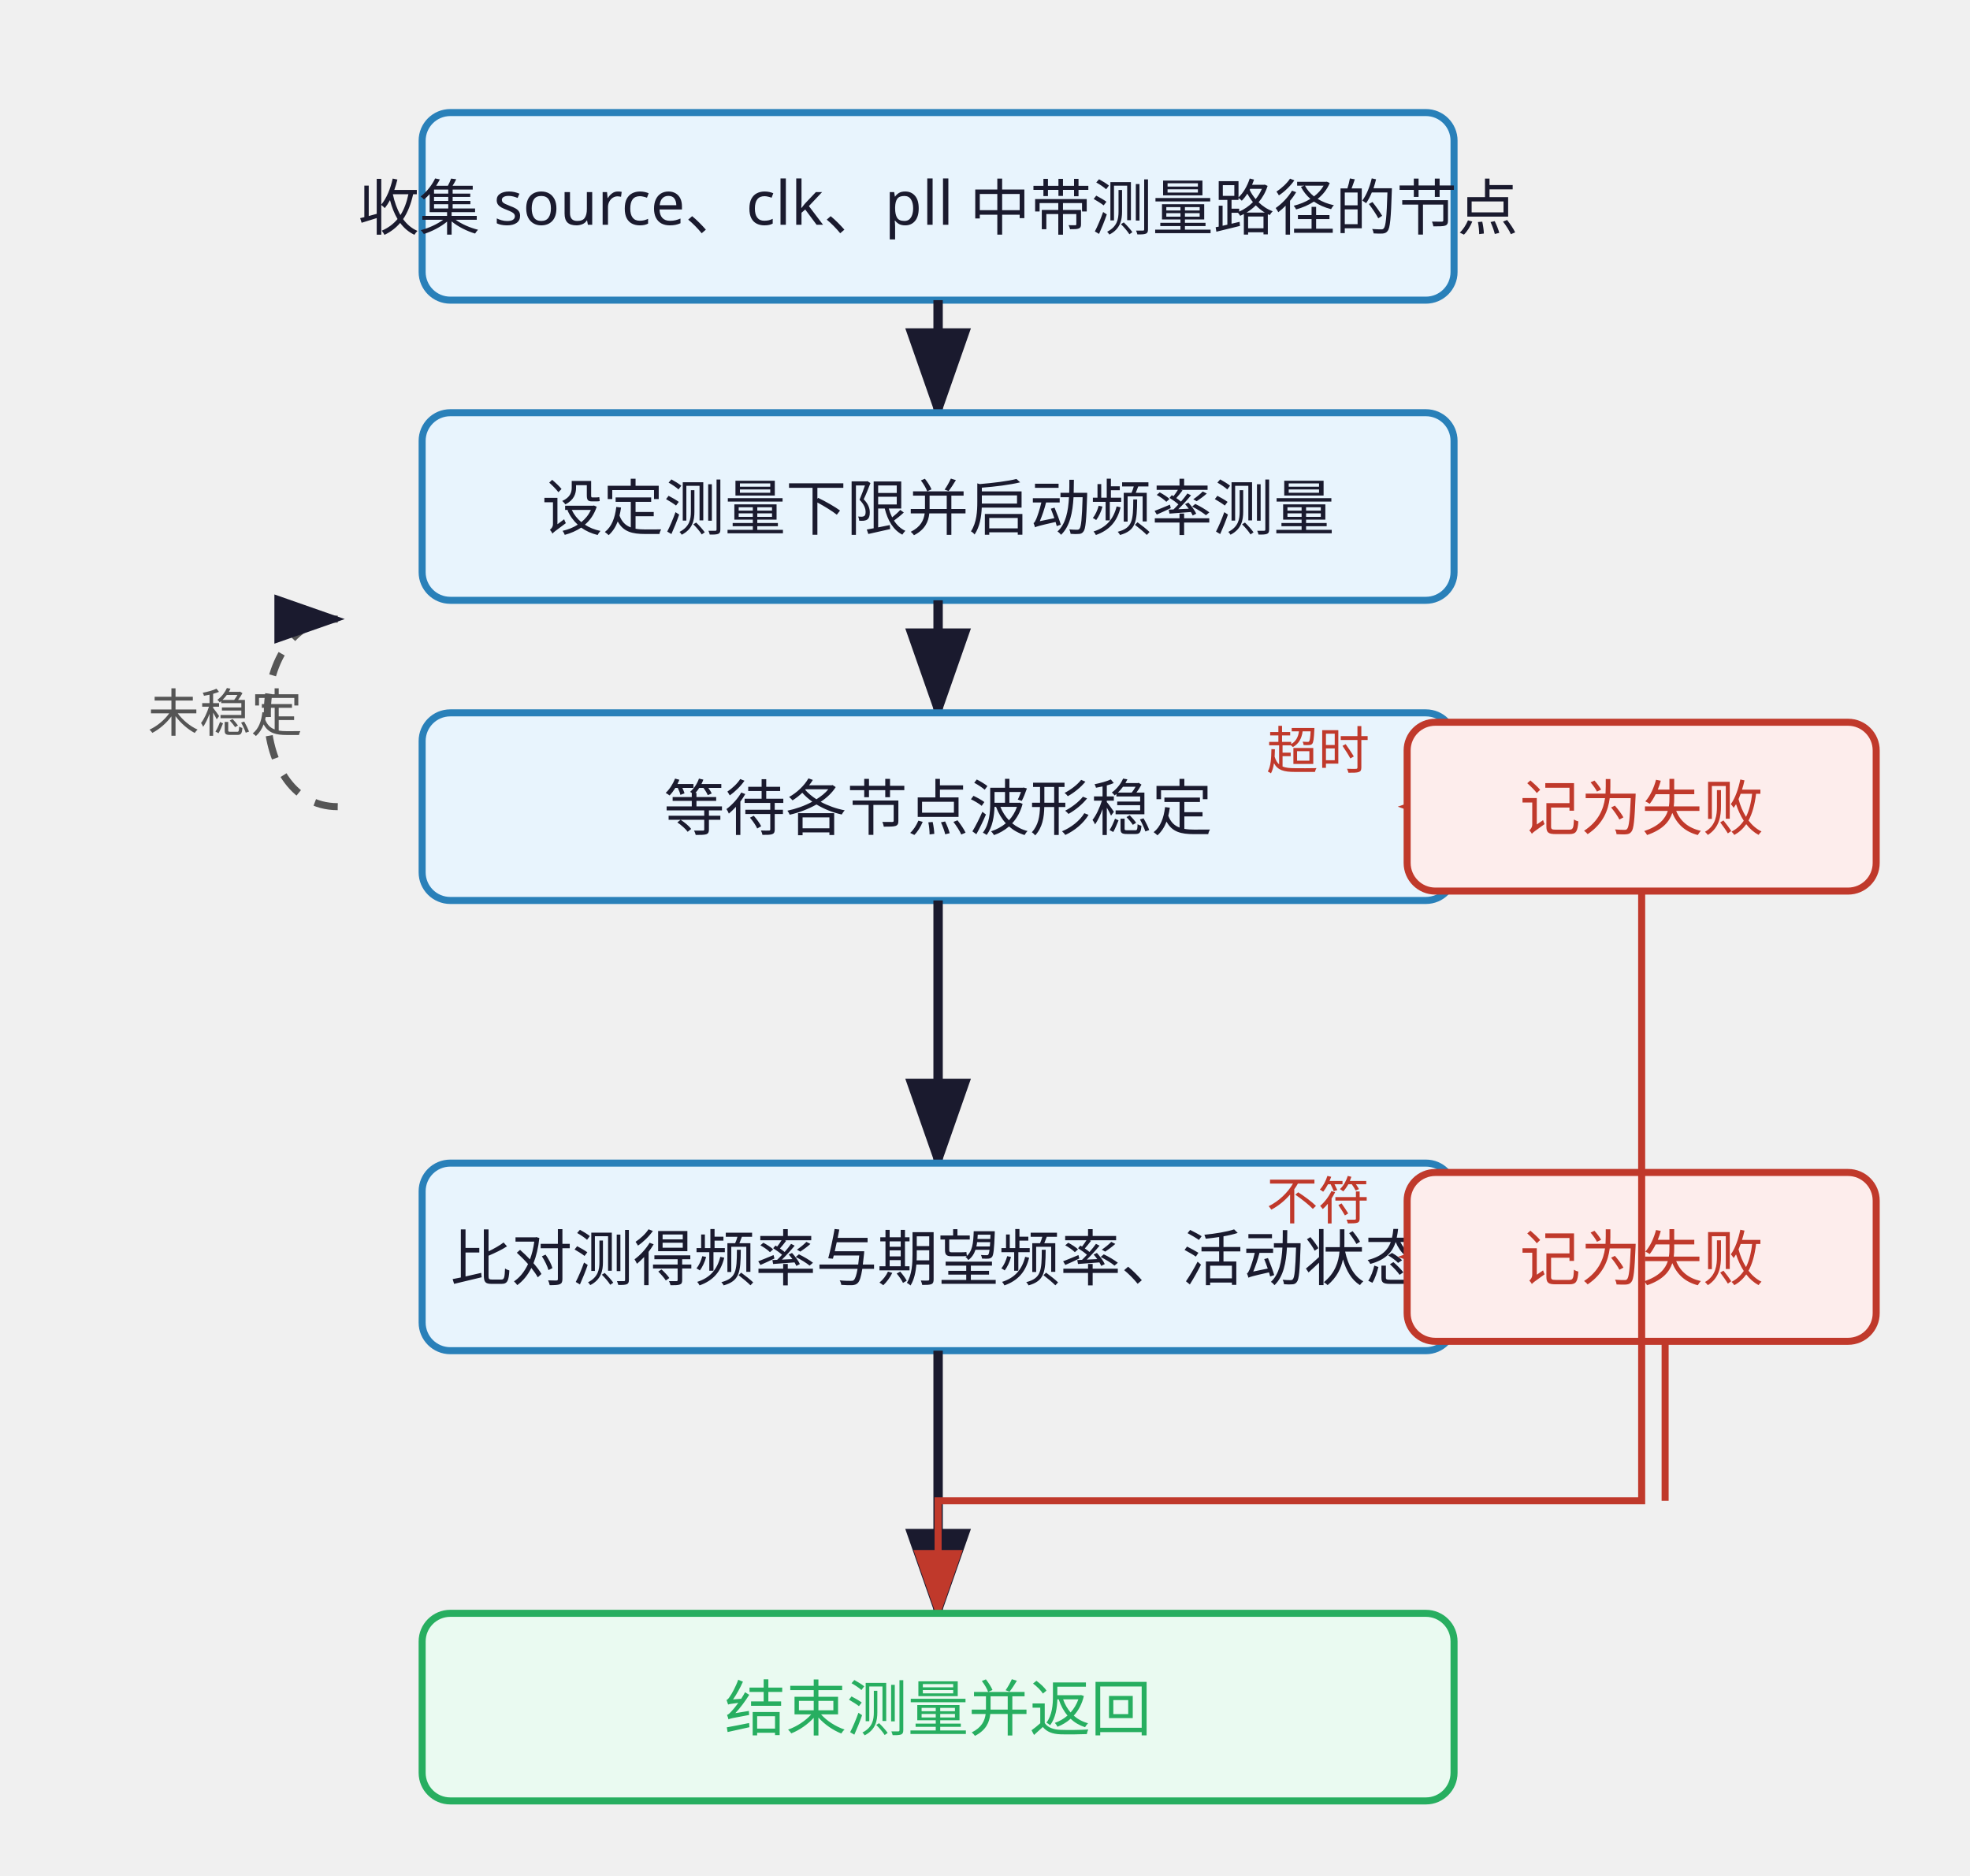
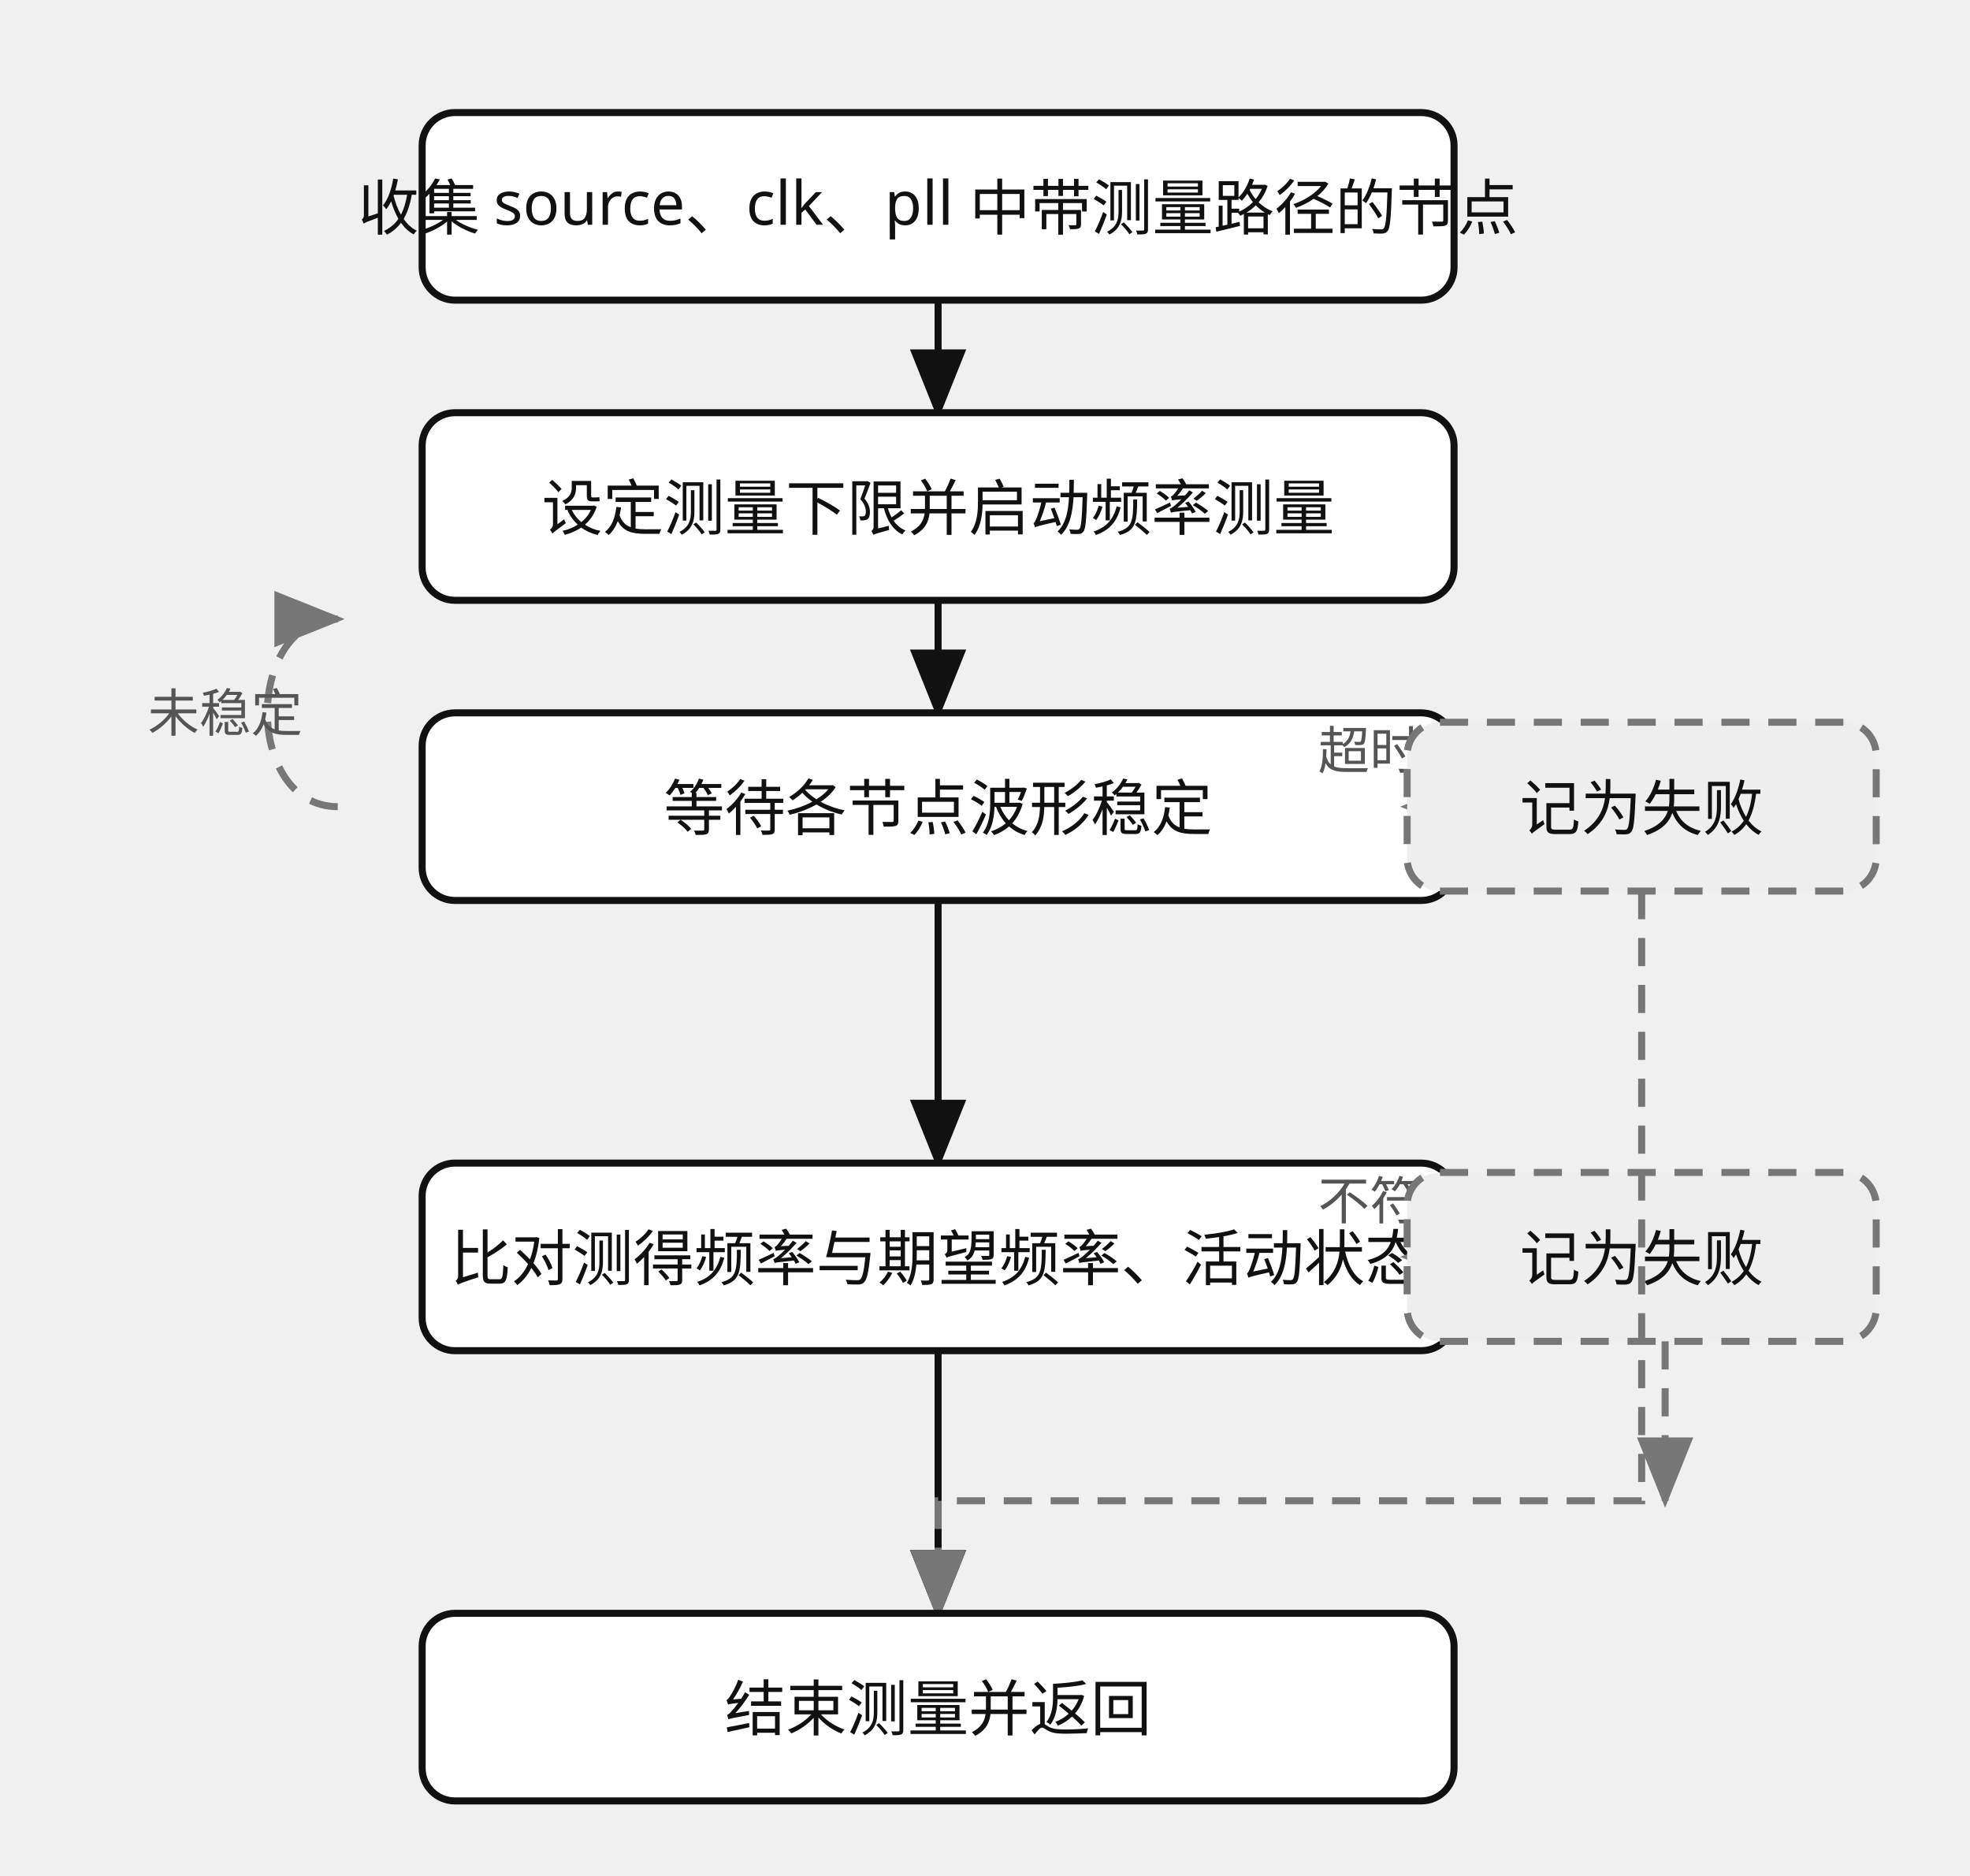
- <svg xmlns="http://www.w3.org/2000/svg" version="1.1" width="420px" height="400px" viewBox="0 0 420 400" content="&lt;mxfile host=&quot;app.diagrams.net&quot; agent=&quot;templates&quot; version=&quot;24.0.0&quot;&gt;   &lt;diagram id=&quot;check-freq-flow&quot; name=&quot;Page-1&quot;&gt;     &lt;mxGraphModel dx=&quot;900&quot; dy=&quot;600&quot; grid=&quot;1&quot; gridSize=&quot;10&quot; guides=&quot;1&quot; tooltips=&quot;1&quot; connect=&quot;1&quot; arrows=&quot;1&quot; fold=&quot;1&quot; page=&quot;1&quot; pageScale=&quot;1&quot; pageWidth=&quot;420&quot; pageHeight=&quot;400&quot; math=&quot;0&quot; shadow=&quot;0&quot; background=&quot;none&quot;&gt;       &lt;root&gt;         &lt;mxCell id=&quot;0&quot;/&gt;         &lt;mxCell id=&quot;1&quot; parent=&quot;0&quot;/&gt;         &lt;mxCell id=&quot;n1&quot; value=&quot;收集 source、clk、pll 中带测量路径的节点&quot; style=&quot;rounded=1;whiteSpace=wrap;html=1;fillColor=#e8f4fd;strokeColor=#2980b9;align=center;verticalAlign=middle;&quot; vertex=&quot;1&quot; parent=&quot;1&quot;&gt;           &lt;mxGeometry x=&quot;90&quot; y=&quot;24&quot; width=&quot;220&quot; height=&quot;40&quot; as=&quot;geometry&quot;/&gt;         &lt;/mxCell&gt;         &lt;mxCell id=&quot;n2&quot; value=&quot;设定测量下限并启动频率测量&quot; style=&quot;rounded=1;whiteSpace=wrap;html=1;fillColor=#e8f4fd;strokeColor=#2980b9;align=center;verticalAlign=middle;&quot; vertex=&quot;1&quot; parent=&quot;1&quot;&gt;           &lt;mxGeometry x=&quot;90&quot; y=&quot;88&quot; width=&quot;220&quot; height=&quot;40&quot; as=&quot;geometry&quot;/&gt;         &lt;/mxCell&gt;         &lt;mxCell id=&quot;n3&quot; value=&quot;等待各节点波形稳定&quot; style=&quot;rounded=1;whiteSpace=wrap;html=1;fillColor=#e8f4fd;strokeColor=#2980b9;align=center;verticalAlign=middle;&quot; vertex=&quot;1&quot; parent=&quot;1&quot;&gt;           &lt;mxGeometry x=&quot;90&quot; y=&quot;152&quot; width=&quot;220&quot; height=&quot;40&quot; as=&quot;geometry&quot;/&gt;         &lt;/mxCell&gt;         &lt;mxCell id=&quot;n4&quot; value=&quot;比对测得频率与期望频率、活动状态&quot; style=&quot;rounded=1;whiteSpace=wrap;html=1;fillColor=#e8f4fd;strokeColor=#2980b9;align=center;verticalAlign=middle;&quot; vertex=&quot;1&quot; parent=&quot;1&quot;&gt;           &lt;mxGeometry x=&quot;90&quot; y=&quot;248&quot; width=&quot;220&quot; height=&quot;40&quot; as=&quot;geometry&quot;/&gt;         &lt;/mxCell&gt;         &lt;mxCell id=&quot;n5&quot; value=&quot;结束测量并返回&quot; style=&quot;rounded=1;whiteSpace=wrap;html=1;fillColor=#eafaf1;strokeColor=#27ae60;align=center;verticalAlign=middle;&quot; vertex=&quot;1&quot; parent=&quot;1&quot;&gt;           &lt;mxGeometry x=&quot;90&quot; y=&quot;344&quot; width=&quot;220&quot; height=&quot;40&quot; as=&quot;geometry&quot;/&gt;         &lt;/mxCell&gt;         &lt;mxCell id=&quot;b_timeout&quot; value=&quot;记为失败&quot; style=&quot;rounded=1;whiteSpace=wrap;html=1;fillColor=#fdedec;strokeColor=#c0392b;align=center;verticalAlign=middle;&quot; vertex=&quot;1&quot; parent=&quot;1&quot;&gt;           &lt;mxGeometry x=&quot;300&quot; y=&quot;154&quot; width=&quot;100&quot; height=&quot;36&quot; as=&quot;geometry&quot;/&gt;         &lt;/mxCell&gt;         &lt;mxCell id=&quot;b_fail&quot; value=&quot;记为失败&quot; style=&quot;rounded=1;whiteSpace=wrap;html=1;fillColor=#fdedec;strokeColor=#c0392b;align=center;verticalAlign=middle;&quot; vertex=&quot;1&quot; parent=&quot;1&quot;&gt;           &lt;mxGeometry x=&quot;300&quot; y=&quot;250&quot; width=&quot;100&quot; height=&quot;36&quot; as=&quot;geometry&quot;/&gt;         &lt;/mxCell&gt;         &lt;mxCell id=&quot;e1&quot; style=&quot;edgeStyle=none;rounded=0;orthogonalLoop=1;jettySize=auto;html=1;endArrow=classic;endFill=1;strokeColor=#1a1a2e;fontSize=11;&quot; edge=&quot;1&quot; parent=&quot;1&quot; source=&quot;n1&quot; target=&quot;n2&quot;&gt;           &lt;mxGeometry relative=&quot;1&quot; as=&quot;geometry&quot;/&gt;         &lt;/mxCell&gt;         &lt;mxCell id=&quot;e2&quot; style=&quot;edgeStyle=none;rounded=0;orthogonalLoop=1;jettySize=auto;html=1;endArrow=classic;endFill=1;strokeColor=#1a1a2e;fontSize=11;&quot; edge=&quot;1&quot; parent=&quot;1&quot; source=&quot;n2&quot; target=&quot;n3&quot;&gt;           &lt;mxGeometry relative=&quot;1&quot; as=&quot;geometry&quot;/&gt;         &lt;/mxCell&gt;         &lt;mxCell id=&quot;e3&quot; style=&quot;edgeStyle=none;rounded=0;orthogonalLoop=1;jettySize=auto;html=1;endArrow=classic;endFill=1;strokeColor=#1a1a2e;fontSize=11;&quot; edge=&quot;1&quot; parent=&quot;1&quot; source=&quot;n3&quot; target=&quot;n4&quot;&gt;           &lt;mxGeometry relative=&quot;1&quot; as=&quot;geometry&quot;/&gt;         &lt;/mxCell&gt;         &lt;mxCell id=&quot;e4&quot; style=&quot;edgeStyle=none;rounded=0;orthogonalLoop=1;jettySize=auto;html=1;endArrow=classic;endFill=1;strokeColor=#1a1a2e;fontSize=11;&quot; edge=&quot;1&quot; parent=&quot;1&quot; source=&quot;n4&quot; target=&quot;n5&quot;&gt;           &lt;mxGeometry relative=&quot;1&quot; as=&quot;geometry&quot;/&gt;         &lt;/mxCell&gt;         &lt;mxCell id=&quot;e5&quot; value=&quot;超时&quot; style=&quot;edgeStyle=none;rounded=0;orthogonalLoop=1;jettySize=auto;html=1;endArrow=classic;endFill=1;strokeColor=#c0392b;fontSize=11;fontColor=#c0392b;&quot; edge=&quot;1&quot; parent=&quot;1&quot; source=&quot;n3&quot; target=&quot;b_timeout&quot;&gt;           &lt;mxGeometry relative=&quot;1&quot; as=&quot;geometry&quot;/&gt;         &lt;/mxCell&gt;         &lt;mxCell id=&quot;e6&quot; value=&quot;不符&quot; style=&quot;edgeStyle=none;rounded=0;orthogonalLoop=1;jettySize=auto;html=1;endArrow=classic;endFill=1;strokeColor=#c0392b;fontSize=11;fontColor=#c0392b;&quot; edge=&quot;1&quot; parent=&quot;1&quot; source=&quot;n4&quot; target=&quot;b_fail&quot;&gt;           &lt;mxGeometry relative=&quot;1&quot; as=&quot;geometry&quot;/&gt;         &lt;/mxCell&gt;         &lt;mxCell id=&quot;e7&quot; style=&quot;edgeStyle=none;rounded=0;orthogonalLoop=1;jettySize=auto;html=1;endArrow=classic;endFill=1;strokeColor=#c0392b;fontSize=11;&quot; edge=&quot;1&quot; parent=&quot;1&quot; source=&quot;b_timeout&quot; target=&quot;n5&quot;&gt;           &lt;mxGeometry relative=&quot;1&quot; as=&quot;geometry&quot;/&gt;         &lt;/mxCell&gt;         &lt;mxCell id=&quot;e8&quot; style=&quot;edgeStyle=none;rounded=0;orthogonalLoop=1;jettySize=auto;html=1;endArrow=classic;endFill=1;strokeColor=#c0392b;fontSize=11;&quot; edge=&quot;1&quot; parent=&quot;1&quot; source=&quot;b_fail&quot; target=&quot;n5&quot;&gt;           &lt;mxGeometry relative=&quot;1&quot; as=&quot;geometry&quot;/&gt;         &lt;/mxCell&gt;         &lt;mxCell id=&quot;e9&quot; value=&quot;未稳定&quot; style=&quot;edgeStyle=none;rounded=0;orthogonalLoop=1;jettySize=auto;html=1;endArrow=classic;endFill=1;strokeColor=#555555;fontSize=11;dashed=1;fontColor=#555555;&quot; edge=&quot;1&quot; parent=&quot;1&quot; source=&quot;n3&quot; target=&quot;n3&quot;&gt;           &lt;mxGeometry relative=&quot;1&quot; as=&quot;geometry&quot;/&gt;         &lt;/mxCell&gt;       &lt;/root&gt;     &lt;/mxGraphModel&gt;   &lt;/diagram&gt; &lt;/mxfile&gt;" style="background-color: transparent; background-color: transparent;">
+ <svg xmlns="http://www.w3.org/2000/svg" version="1.1" width="420px" height="400px" viewBox="0 0 420 400" xml:lang="zh-CN" content="&lt;mxfile host=&quot;app.diagrams.net&quot; agent=&quot;templates&quot; version=&quot;24.0.0&quot;&gt;&lt;diagram id=&quot;check-freq-flow&quot; name=&quot;Page-1&quot;&gt;&lt;mxGraphModel dx=&quot;900&quot; dy=&quot;600&quot; grid=&quot;1&quot; gridSize=&quot;10&quot; guides=&quot;1&quot; tooltips=&quot;1&quot; connect=&quot;1&quot; arrows=&quot;1&quot; fold=&quot;1&quot; page=&quot;1&quot; pageScale=&quot;1&quot; pageWidth=&quot;420&quot; pageHeight=&quot;400&quot; math=&quot;0&quot; shadow=&quot;0&quot; background=&quot;none&quot;&gt;&lt;root&gt;&lt;mxCell id=&quot;0&quot;/&gt;&lt;mxCell id=&quot;1&quot; parent=&quot;0&quot;/&gt;&lt;mxCell id=&quot;n1&quot; value=&quot;收集 source、clk、pll 中带测量路径的节点&quot; style=&quot;rounded=1;whiteSpace=wrap;html=1;fillColor=#ffffff;strokeColor=#111111;strokeWidth=1.5;fontSize=13;fontColor=#111111;arcSize=8;align=center;verticalAlign=middle;&quot; vertex=&quot;1&quot; parent=&quot;1&quot;&gt;&lt;mxGeometry x=&quot;90&quot; y=&quot;24&quot; width=&quot;220&quot; height=&quot;40&quot; as=&quot;geometry&quot;/&gt;&lt;/mxCell&gt;&lt;mxCell id=&quot;n2&quot; value=&quot;设定测量下限并启动频率测量&quot; style=&quot;rounded=1;whiteSpace=wrap;html=1;fillColor=#ffffff;strokeColor=#111111;strokeWidth=1.5;fontSize=13;fontColor=#111111;arcSize=8;align=center;verticalAlign=middle;&quot; vertex=&quot;1&quot; parent=&quot;1&quot;&gt;&lt;mxGeometry x=&quot;90&quot; y=&quot;88&quot; width=&quot;220&quot; height=&quot;40&quot; as=&quot;geometry&quot;/&gt;&lt;/mxCell&gt;&lt;mxCell id=&quot;n3&quot; value=&quot;等待各节点波形稳定&quot; style=&quot;rounded=1;whiteSpace=wrap;html=1;fillColor=#ffffff;strokeColor=#111111;strokeWidth=1.5;fontSize=13;fontColor=#111111;arcSize=8;align=center;verticalAlign=middle;&quot; vertex=&quot;1&quot; parent=&quot;1&quot;&gt;&lt;mxGeometry x=&quot;90&quot; y=&quot;152&quot; width=&quot;220&quot; height=&quot;40&quot; as=&quot;geometry&quot;/&gt;&lt;/mxCell&gt;&lt;mxCell id=&quot;n4&quot; value=&quot;比对测得频率与期望频率、活动状态&quot; style=&quot;rounded=1;whiteSpace=wrap;html=1;fillColor=#ffffff;strokeColor=#111111;strokeWidth=1.5;fontSize=13;fontColor=#111111;arcSize=8;align=center;verticalAlign=middle;&quot; vertex=&quot;1&quot; parent=&quot;1&quot;&gt;&lt;mxGeometry x=&quot;90&quot; y=&quot;248&quot; width=&quot;220&quot; height=&quot;40&quot; as=&quot;geometry&quot;/&gt;&lt;/mxCell&gt;&lt;mxCell id=&quot;n5&quot; value=&quot;结束测量并返回&quot; style=&quot;rounded=1;whiteSpace=wrap;html=1;fillColor=#ffffff;strokeColor=#111111;strokeWidth=1.5;fontSize=13;fontColor=#111111;arcSize=8;align=center;verticalAlign=middle;&quot; vertex=&quot;1&quot; parent=&quot;1&quot;&gt;&lt;mxGeometry x=&quot;90&quot; y=&quot;344&quot; width=&quot;220&quot; height=&quot;40&quot; as=&quot;geometry&quot;/&gt;&lt;/mxCell&gt;&lt;mxCell id=&quot;b_timeout&quot; value=&quot;记为失败&quot; style=&quot;rounded=1;whiteSpace=wrap;html=1;fillColor=#eeeeee;strokeColor=#777777;dashed=1;strokeWidth=1.5;fontSize=13;fontColor=#333333;arcSize=8;align=center;verticalAlign=middle;&quot; vertex=&quot;1&quot; parent=&quot;1&quot;&gt;&lt;mxGeometry x=&quot;300&quot; y=&quot;154&quot; width=&quot;100&quot; height=&quot;36&quot; as=&quot;geometry&quot;/&gt;&lt;/mxCell&gt;&lt;mxCell id=&quot;b_fail&quot; value=&quot;记为失败&quot; style=&quot;rounded=1;whiteSpace=wrap;html=1;fillColor=#eeeeee;strokeColor=#777777;dashed=1;strokeWidth=1.5;fontSize=13;fontColor=#333333;arcSize=8;align=center;verticalAlign=middle;&quot; vertex=&quot;1&quot; parent=&quot;1&quot;&gt;&lt;mxGeometry x=&quot;300&quot; y=&quot;250&quot; width=&quot;100&quot; height=&quot;36&quot; as=&quot;geometry&quot;/&gt;&lt;/mxCell&gt;&lt;mxCell id=&quot;e1&quot; style=&quot;edgeStyle=none;rounded=0;html=1;endArrow=classic;endFill=1;strokeColor=#111111;strokeWidth=1.5;fontSize=11;fontColor=#333333;&quot; edge=&quot;1&quot; parent=&quot;1&quot; source=&quot;n1&quot; target=&quot;n2&quot;&gt;&lt;mxGeometry relative=&quot;1&quot; as=&quot;geometry&quot;/&gt;&lt;/mxCell&gt;&lt;mxCell id=&quot;e2&quot; style=&quot;edgeStyle=none;rounded=0;html=1;endArrow=classic;endFill=1;strokeColor=#111111;strokeWidth=1.5;fontSize=11;fontColor=#333333;&quot; edge=&quot;1&quot; parent=&quot;1&quot; source=&quot;n2&quot; target=&quot;n3&quot;&gt;&lt;mxGeometry relative=&quot;1&quot; as=&quot;geometry&quot;/&gt;&lt;/mxCell&gt;&lt;mxCell id=&quot;e3&quot; style=&quot;edgeStyle=none;rounded=0;html=1;endArrow=classic;endFill=1;strokeColor=#111111;strokeWidth=1.5;fontSize=11;fontColor=#333333;&quot; edge=&quot;1&quot; parent=&quot;1&quot; source=&quot;n3&quot; target=&quot;n4&quot;&gt;&lt;mxGeometry relative=&quot;1&quot; as=&quot;geometry&quot;/&gt;&lt;/mxCell&gt;&lt;mxCell id=&quot;e4&quot; style=&quot;edgeStyle=none;rounded=0;html=1;endArrow=classic;endFill=1;strokeColor=#111111;strokeWidth=1.5;fontSize=11;fontColor=#333333;&quot; edge=&quot;1&quot; parent=&quot;1&quot; source=&quot;n4&quot; target=&quot;n5&quot;&gt;&lt;mxGeometry relative=&quot;1&quot; as=&quot;geometry&quot;/&gt;&lt;/mxCell&gt;&lt;mxCell id=&quot;e5&quot; value=&quot;超时&quot; style=&quot;edgeStyle=none;rounded=0;html=1;endArrow=classic;endFill=1;strokeColor=#777777;strokeWidth=1.5;dashed=1;fontSize=11;fontColor=#555555;&quot; edge=&quot;1&quot; parent=&quot;1&quot; source=&quot;n3&quot; target=&quot;b_timeout&quot;&gt;&lt;mxGeometry relative=&quot;1&quot; as=&quot;geometry&quot;/&gt;&lt;/mxCell&gt;&lt;mxCell id=&quot;e6&quot; value=&quot;不符&quot; style=&quot;edgeStyle=none;rounded=0;html=1;endArrow=classic;endFill=1;strokeColor=#777777;strokeWidth=1.5;dashed=1;fontSize=11;fontColor=#555555;&quot; edge=&quot;1&quot; parent=&quot;1&quot; source=&quot;n4&quot; target=&quot;b_fail&quot;&gt;&lt;mxGeometry relative=&quot;1&quot; as=&quot;geometry&quot;/&gt;&lt;/mxCell&gt;&lt;mxCell id=&quot;e7&quot; style=&quot;edgeStyle=none;rounded=0;html=1;endArrow=classic;endFill=1;strokeColor=#777777;strokeWidth=1.5;dashed=1;fontSize=11;fontColor=#555555;&quot; edge=&quot;1&quot; parent=&quot;1&quot; source=&quot;b_timeout&quot; target=&quot;n5&quot;&gt;&lt;mxGeometry relative=&quot;1&quot; as=&quot;geometry&quot;/&gt;&lt;/mxCell&gt;&lt;mxCell id=&quot;e8&quot; style=&quot;edgeStyle=none;rounded=0;html=1;endArrow=classic;endFill=1;strokeColor=#777777;strokeWidth=1.5;dashed=1;fontSize=11;fontColor=#555555;&quot; edge=&quot;1&quot; parent=&quot;1&quot; source=&quot;b_fail&quot; target=&quot;n5&quot;&gt;&lt;mxGeometry relative=&quot;1&quot; as=&quot;geometry&quot;/&gt;&lt;/mxCell&gt;&lt;mxCell id=&quot;e9&quot; value=&quot;未稳定&quot; style=&quot;edgeStyle=none;rounded=0;html=1;endArrow=classic;endFill=1;strokeColor=#777777;strokeWidth=1.5;dashed=1;fontSize=11;fontColor=#555555;&quot; edge=&quot;1&quot; parent=&quot;1&quot; source=&quot;n3&quot; target=&quot;n3&quot;&gt;&lt;mxGeometry relative=&quot;1&quot; as=&quot;geometry&quot;/&gt;&lt;/mxCell&gt;&lt;/root&gt;&lt;/mxGraphModel&gt;&lt;/diagram&gt;&lt;/mxfile&gt;" style="background-color: transparent; background-color: transparent;">
  <defs>
-     <marker id="arr" markerWidth="10" markerHeight="7" refX="9" refY="3.5" orient="auto">
-       <polygon points="0 0, 10 3.5, 0 7" fill="#1a1a2e" />
+     <marker id="arrowBlack" markerWidth="10" markerHeight="8" refX="9" refY="4" orient="auto" markerUnits="strokeWidth">
+       <path d="M0,0 L10,4 L0,8 Z" fill="#111" />
    </marker>
-     <marker id="arr-r" markerWidth="10" markerHeight="7" refX="9" refY="3.5" orient="auto">
-       <polygon points="0 0, 10 3.5, 0 7" fill="#c0392b" />
+     <marker id="arrowGray" markerWidth="10" markerHeight="8" refX="9" refY="4" orient="auto" markerUnits="strokeWidth">
+       <path d="M0,0 L10,4 L0,8 Z" fill="#777" />
    </marker>
  </defs>
-   <rect x="90" y="24" width="220" height="40" rx="6" fill="#e8f4fd" stroke="#2980b9" stroke-width="1.5" />
-   <text x="200" y="49" text-anchor="middle" font-family="Microsoft YaHei, PingFang SC, sans-serif" font-size="13" fill="#1a1a2e">收集 source、clk、pll 中带测量路径的节点</text>
-   <line x1="200" y1="64" x2="200" y2="88" stroke="#1a1a2e" stroke-width="2" marker-end="url(#arr)" />
-   <rect x="90" y="88" width="220" height="40" rx="6" fill="#e8f4fd" stroke="#2980b9" stroke-width="1.5" />
-   <text x="200" y="113" text-anchor="middle" font-family="Microsoft YaHei, PingFang SC, sans-serif" font-size="13" fill="#1a1a2e">设定测量下限并启动频率测量</text>
-   <line x1="200" y1="128" x2="200" y2="152" stroke="#1a1a2e" stroke-width="2" marker-end="url(#arr)" />
-   <rect x="90" y="152" width="220" height="40" rx="6" fill="#e8f4fd" stroke="#2980b9" stroke-width="1.5" />
-   <text x="200" y="177" text-anchor="middle" font-family="Microsoft YaHei, PingFang SC, sans-serif" font-size="13" fill="#1a1a2e">等待各节点波形稳定</text>
-   <path d="M 72 172 C 52 172, 52 132, 72 132" fill="none" stroke="#555" stroke-width="1.5" stroke-dasharray="5 4" marker-end="url(#arr)" />
+   <rect x="90" y="24" width="220" height="40" rx="7" fill="#fff" stroke="#111" stroke-width="1.5" />
+   <text x="200" y="49" text-anchor="middle" font-family="Microsoft YaHei, PingFang SC, sans-serif" font-size="13" fill="#111">收集 source、clk、pll 中带测量路径的节点</text>
+   <line x1="200" y1="64" x2="200" y2="88" fill="none" stroke="#111" stroke-width="1.5" marker-end="url(#arrowBlack)" />
+   <rect x="90" y="88" width="220" height="40" rx="7" fill="#fff" stroke="#111" stroke-width="1.5" />
+   <text x="200" y="113" text-anchor="middle" font-family="Microsoft YaHei, PingFang SC, sans-serif" font-size="13" fill="#111">设定测量下限并启动频率测量</text>
+   <line x1="200" y1="128" x2="200" y2="152" fill="none" stroke="#111" stroke-width="1.5" marker-end="url(#arrowBlack)" />
+   <rect x="90" y="152" width="220" height="40" rx="7" fill="#fff" stroke="#111" stroke-width="1.5" />
+   <text x="200" y="177" text-anchor="middle" font-family="Microsoft YaHei, PingFang SC, sans-serif" font-size="13" fill="#111">等待各节点波形稳定</text>
+   <path d="M 72 172 C 52 172, 52 132, 72 132" fill="none" stroke="#777" stroke-width="1.5" stroke-dasharray="6 4" marker-end="url(#arrowGray)" />
  <text x="48" y="156" text-anchor="middle" font-family="Microsoft YaHei, PingFang SC, sans-serif" font-size="11" fill="#555">未稳定</text>
-   <line x1="310" y1="172" x2="300" y2="172" stroke="#c0392b" stroke-width="2" marker-end="url(#arr-r)" />
-   <text x="292" y="164" text-anchor="end" font-family="Microsoft YaHei, PingFang SC, sans-serif" font-size="11" fill="#c0392b">超时</text>
-   <rect x="300" y="154" width="100" height="36" rx="6" fill="#fdedec" stroke="#c0392b" stroke-width="1.5" />
-   <text x="350" y="177" text-anchor="middle" font-family="Microsoft YaHei, PingFang SC, sans-serif" font-size="13" fill="#c0392b">记为失败</text>
-   <line x1="200" y1="192" x2="200" y2="248" stroke="#1a1a2e" stroke-width="2" marker-end="url(#arr)" />
-   <rect x="90" y="248" width="220" height="40" rx="6" fill="#e8f4fd" stroke="#2980b9" stroke-width="1.5" />
-   <text x="200" y="273" text-anchor="middle" font-family="Microsoft YaHei, PingFang SC, sans-serif" font-size="13" fill="#1a1a2e">比对测得频率与期望频率、活动状态</text>
-   <line x1="310" y1="268" x2="300" y2="268" stroke="#c0392b" stroke-width="2" marker-end="url(#arr-r)" />
-   <text x="292" y="260" text-anchor="end" font-family="Microsoft YaHei, PingFang SC, sans-serif" font-size="11" fill="#c0392b">不符</text>
-   <rect x="300" y="250" width="100" height="36" rx="6" fill="#fdedec" stroke="#c0392b" stroke-width="1.5" />
-   <text x="350" y="273" text-anchor="middle" font-family="Microsoft YaHei, PingFang SC, sans-serif" font-size="13" fill="#c0392b">记为失败</text>
-   <line x1="200" y1="288" x2="200" y2="344" stroke="#1a1a2e" stroke-width="2" marker-end="url(#arr)" />
-   <path d="M 350 190 L 350 320 L 200 320 L 200 344" fill="none" stroke="#c0392b" stroke-width="1.5" marker-end="url(#arr-r)" />
-   <path d="M 355 286 L 355 320" fill="none" stroke="#c0392b" stroke-width="1.5" />
-   <rect x="90" y="344" width="220" height="40" rx="6" fill="#eafaf1" stroke="#27ae60" stroke-width="1.5" />
-   <text x="200" y="369" text-anchor="middle" font-family="Microsoft YaHei, PingFang SC, sans-serif" font-size="13" fill="#27ae60">结束测量并返回</text>
+   <line x1="310" y1="172" x2="300" y2="172" fill="none" stroke="#777" stroke-width="1.5" stroke-dasharray="6 4" marker-end="url(#arrowGray)" />
+   <text x="292" y="164" text-anchor="middle" font-family="Microsoft YaHei, PingFang SC, sans-serif" font-size="11" fill="#555">超时</text>
+   <rect x="300" y="154" width="100" height="36" rx="7" fill="#eee" stroke="#777" stroke-width="1.5" stroke-dasharray="6 4" />
+   <text x="350" y="177" text-anchor="middle" font-family="Microsoft YaHei, PingFang SC, sans-serif" font-size="13" fill="#111">记为失败</text>
+   <line x1="200" y1="192" x2="200" y2="248" fill="none" stroke="#111" stroke-width="1.5" marker-end="url(#arrowBlack)" />
+   <rect x="90" y="248" width="220" height="40" rx="7" fill="#fff" stroke="#111" stroke-width="1.5" />
+   <text x="200" y="273" text-anchor="middle" font-family="Microsoft YaHei, PingFang SC, sans-serif" font-size="13" fill="#111">比对测得频率与期望频率、活动状态</text>
+   <line x1="310" y1="268" x2="300" y2="268" fill="none" stroke="#777" stroke-width="1.5" stroke-dasharray="6 4" marker-end="url(#arrowGray)" />
+   <text x="292" y="260" text-anchor="middle" font-family="Microsoft YaHei, PingFang SC, sans-serif" font-size="11" fill="#555">不符</text>
+   <rect x="300" y="250" width="100" height="36" rx="7" fill="#eee" stroke="#777" stroke-width="1.5" stroke-dasharray="6 4" />
+   <text x="350" y="273" text-anchor="middle" font-family="Microsoft YaHei, PingFang SC, sans-serif" font-size="13" fill="#111">记为失败</text>
+   <line x1="200" y1="288" x2="200" y2="344" fill="none" stroke="#111" stroke-width="1.5" marker-end="url(#arrowBlack)" />
+   <path d="M 350 190 L 350 320 L 200 320 L 200 344" fill="none" stroke="#777" stroke-width="1.5" stroke-dasharray="6 4" marker-end="url(#arrowGray)" />
+   <path d="M 355 286 L 355 320" fill="none" stroke="#777" stroke-width="1.5" stroke-dasharray="6 4" marker-end="url(#arrowGray)" />
+   <rect x="90" y="344" width="220" height="40" rx="7" fill="#fff" stroke="#111" stroke-width="1.5" />
+   <text x="200" y="369" text-anchor="middle" font-family="Microsoft YaHei, PingFang SC, sans-serif" font-size="13" fill="#111">结束测量并返回</text>
</svg>
